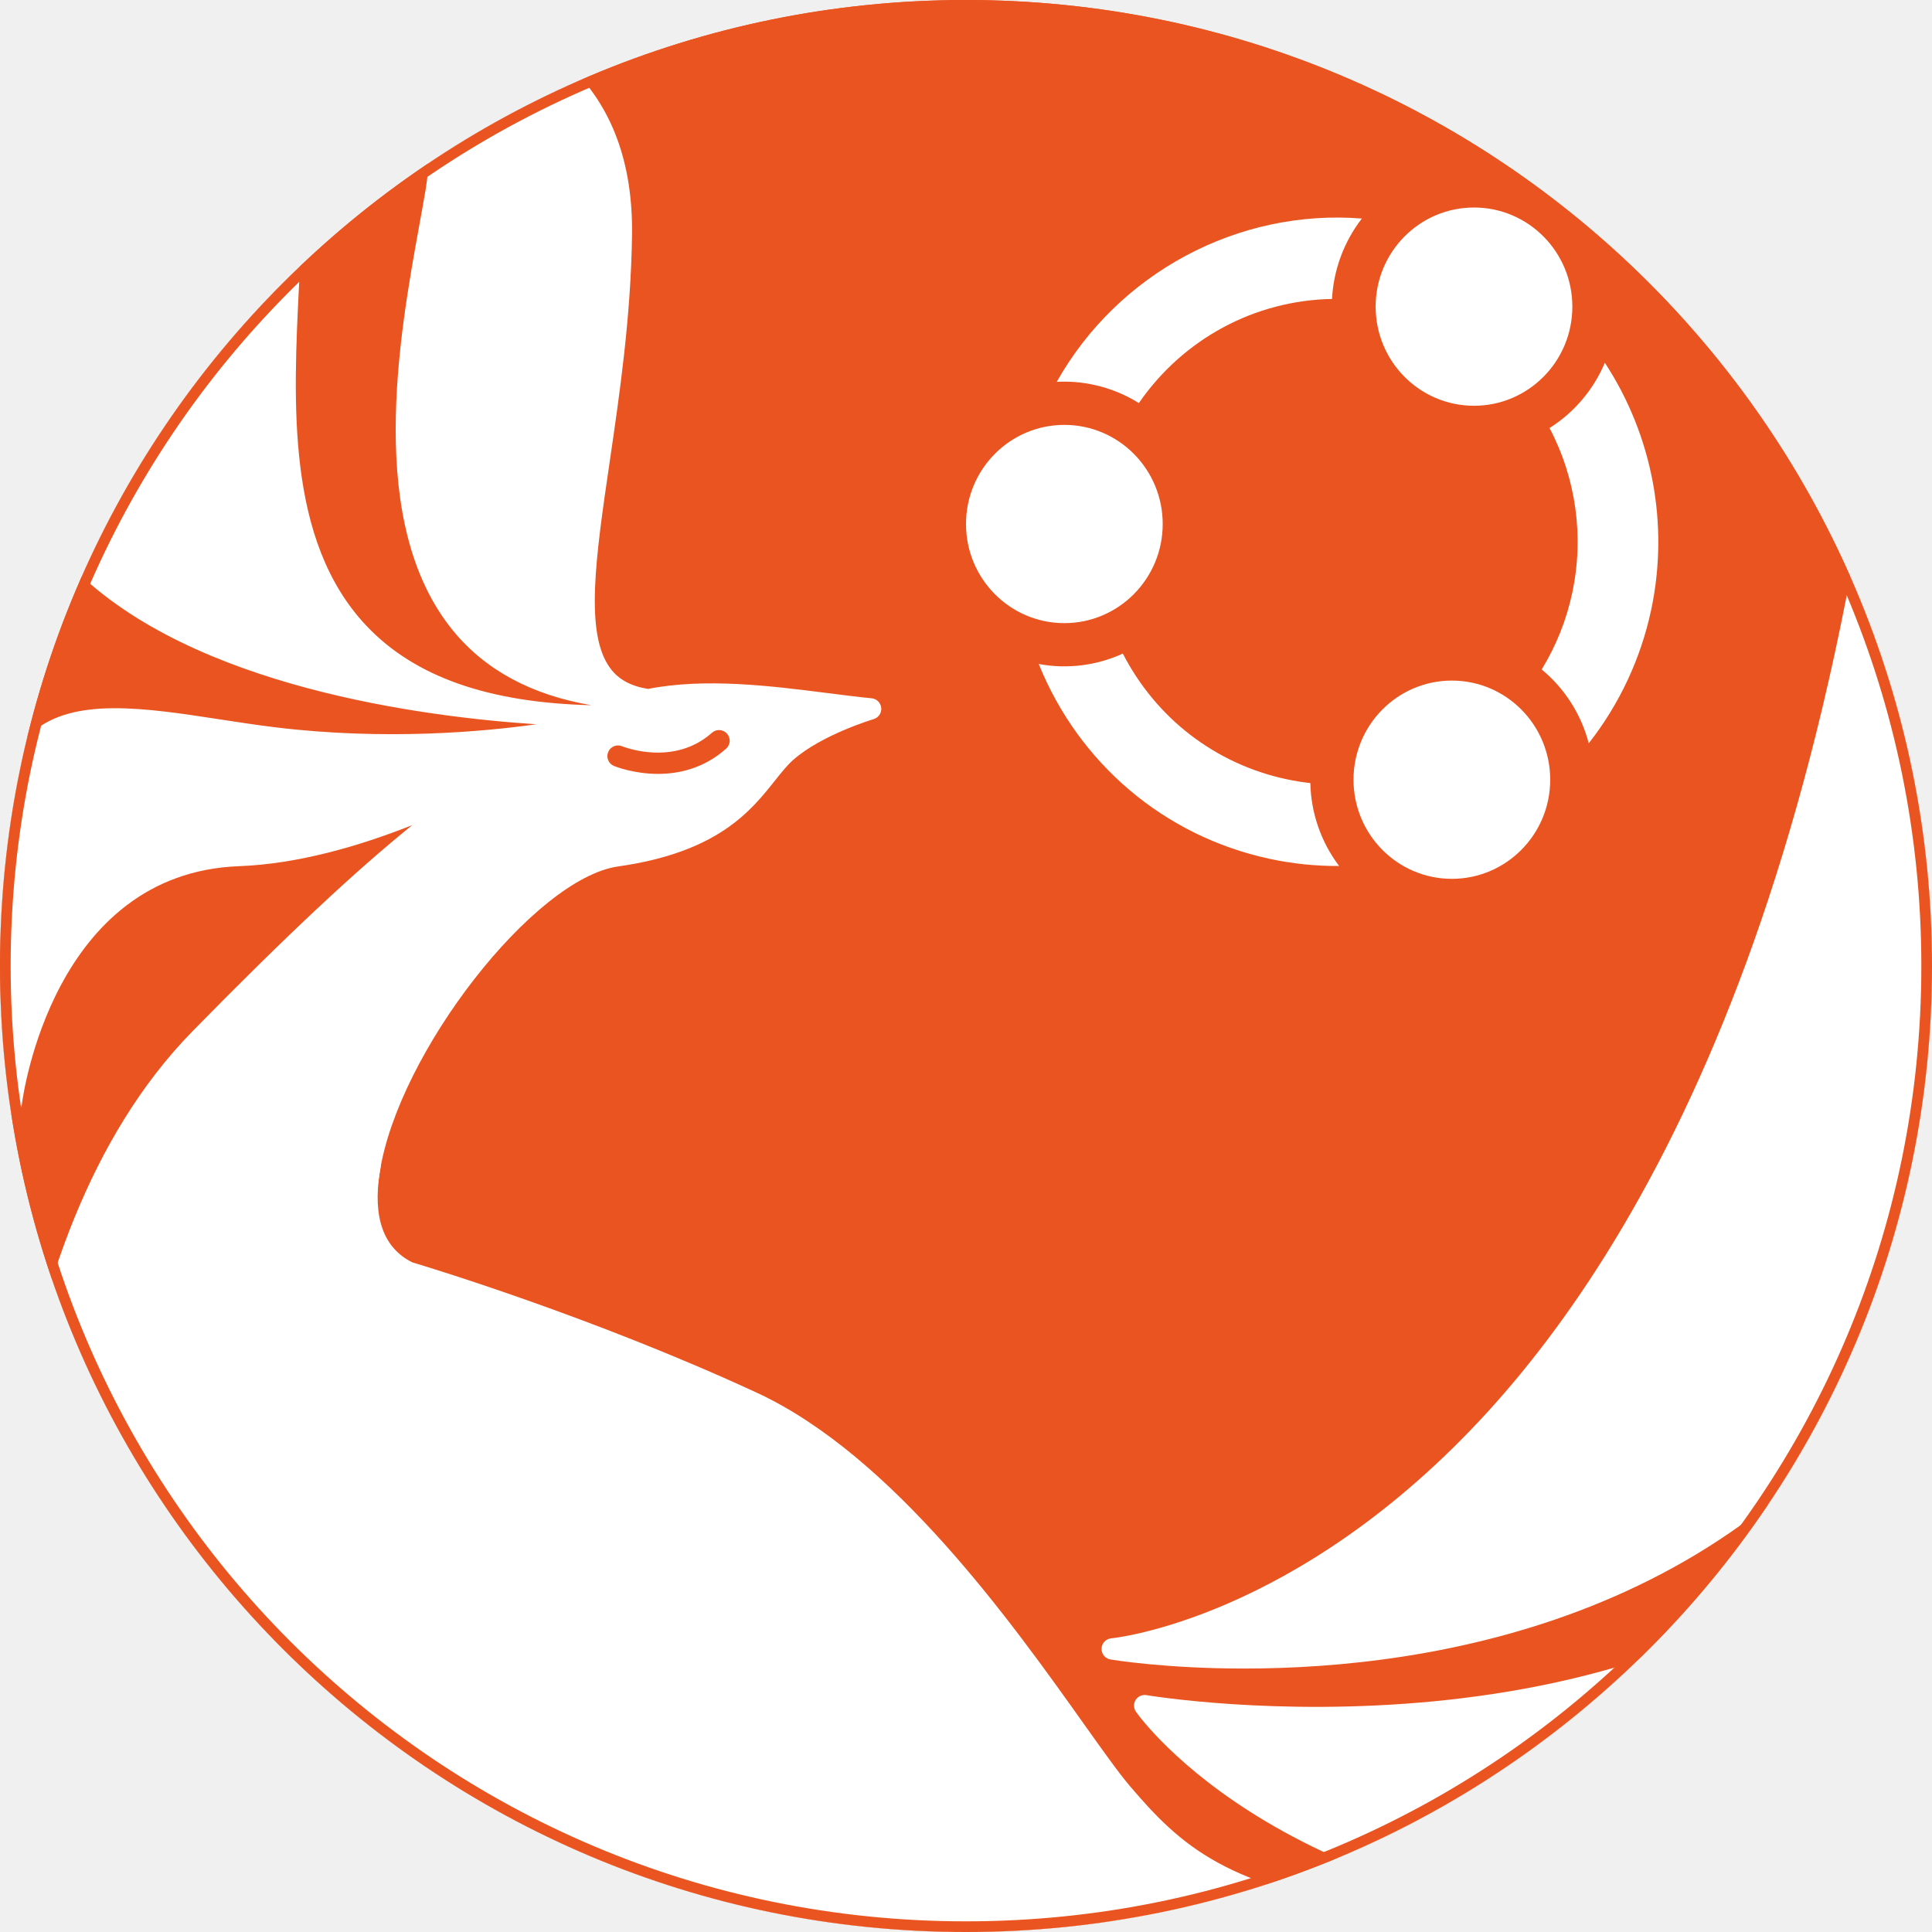
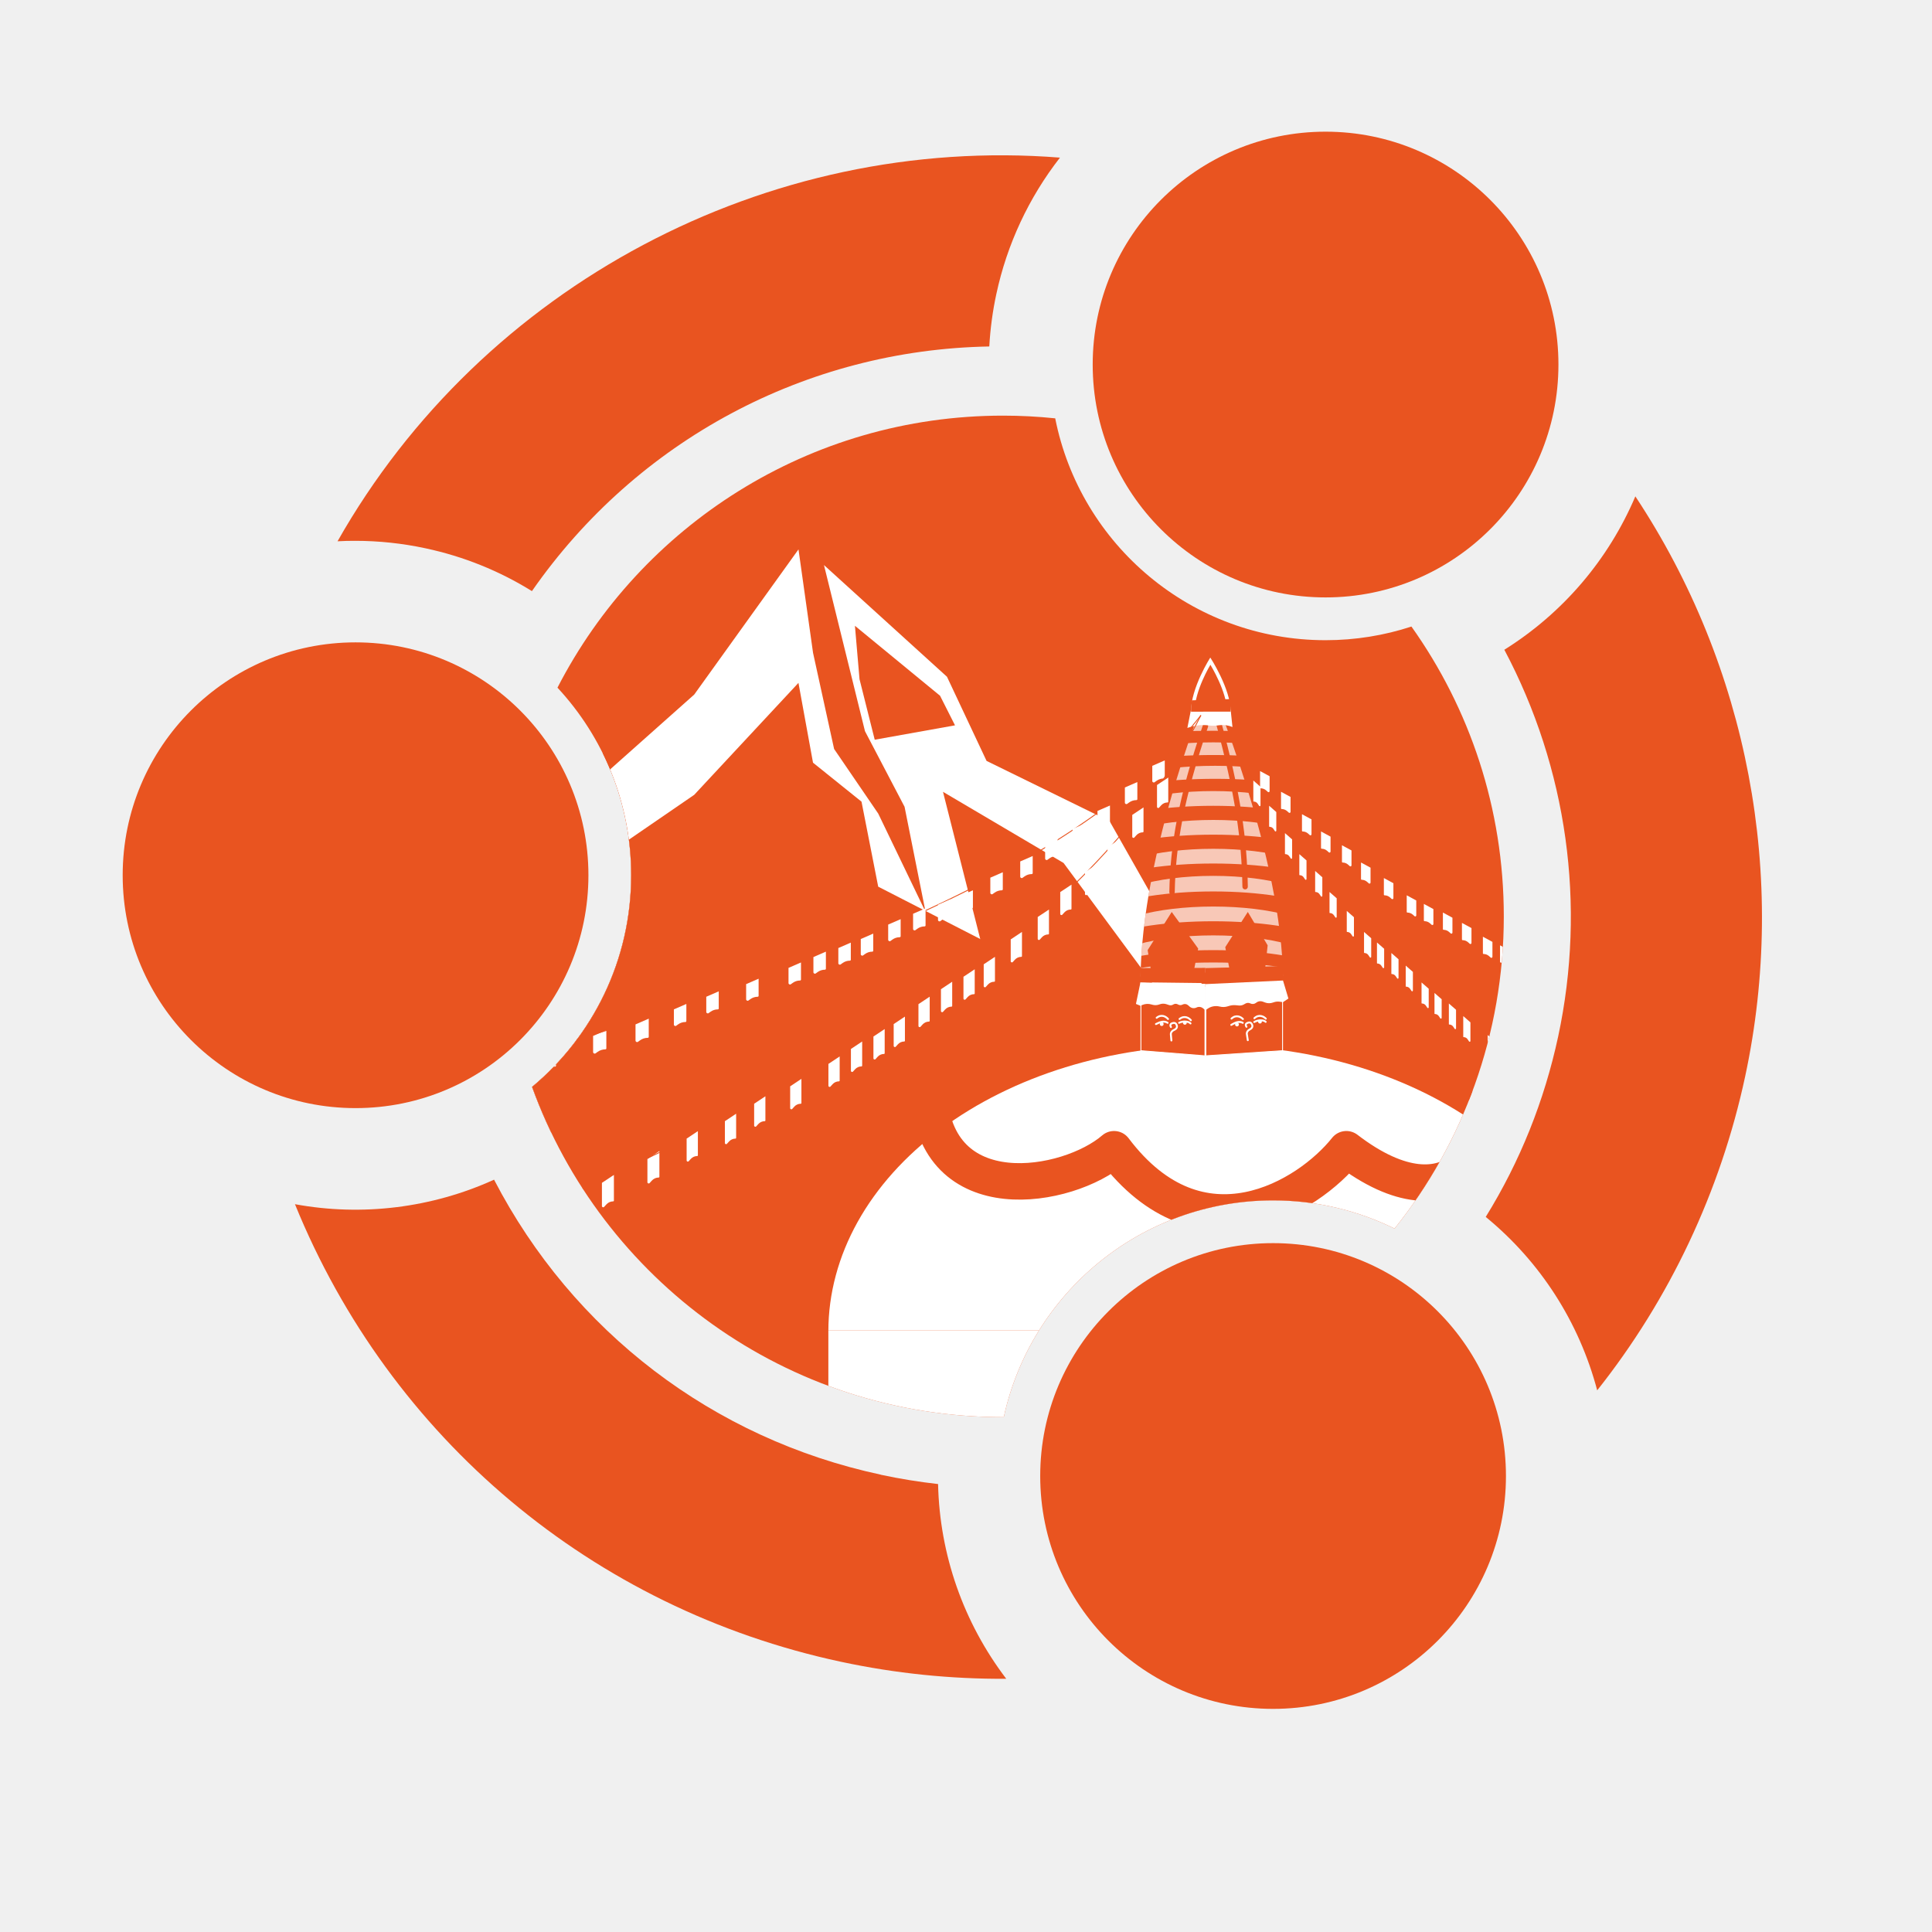
- <svg xmlns="http://www.w3.org/2000/svg" width="544" height="544" viewBox="0 0 544 544" fill="none">
-   <g clip-path="url(#clip0_1002_1113)">
-     <rect width="544" height="544" rx="272" fill="white" />
-     <g clip-path="url(#clip1_1002_1113)">
-       <rect width="544" height="544" fill="#E95420" />
-       <path d="M386.268 544.001C353.862 544.001 178.245 541.202 132.88 481.444C84.407 417.599 101.078 328.603 101.254 327.708C101.568 326.082 103.146 325.019 104.772 325.339C106.398 325.653 107.455 327.231 107.141 328.857C106.972 329.721 90.838 416.143 137.661 477.817C184.81 539.92 389.012 538.022 391.074 537.974C391.086 537.974 391.098 537.974 391.11 537.974C392.748 537.974 394.09 539.292 394.108 540.936C394.126 542.592 392.802 543.952 391.146 543.976C390.517 543.982 388.843 544.001 386.268 544.001Z" fill="white" />
-       <path d="M542.092 418.488C540.937 418.04 539.619 418.361 538.785 419.285C465.36 501.016 324.24 477.55 322.826 477.303C321.623 477.103 320.426 477.629 319.773 478.651C319.12 479.678 319.157 480.99 319.858 481.987C321.58 484.435 363.21 541.612 479.136 543.952C479.239 543.964 479.348 543.97 479.456 543.97H480.031C480.315 543.976 480.611 543.976 480.895 543.982C480.913 543.982 480.925 543.982 480.943 543.982C481.046 543.982 481.143 543.976 481.24 543.97H541.016C542.672 543.97 544.014 542.628 544.014 540.972V421.286C544.02 420.047 543.252 418.935 542.092 418.488Z" fill="white" />
-       <path d="M390.338 537.998C345.577 531.633 332.714 519.99 318.194 502.963C314.997 499.209 310.596 493.019 305.029 485.191C285.009 457.035 251.509 409.916 213.077 392.139C166.968 370.807 119.934 356.59 116.113 355.453C108.032 351.452 104.937 342.929 106.913 330.12C112.124 296.439 150.411 247.319 174.07 243.965C202.154 239.981 211.42 228.333 218.184 219.822C220.046 217.483 221.648 215.464 223.389 213.934C231.404 206.856 245.851 202.534 245.996 202.486C247.374 202.081 248.269 200.757 248.13 199.324C247.997 197.898 246.867 196.761 245.44 196.622C241.493 196.235 237.262 195.691 232.849 195.129C217.199 193.147 198.66 190.795 182.484 193.981C177.703 193.225 174.215 191.351 171.87 188.208C164.58 178.434 167.705 157.102 171.664 130.082C174.469 110.938 177.649 89.25 177.963 66.165C178.241 45.831 172.257 29.746 160.179 18.346C138.485 -2.128 105.178 -0 103.782 0.115C102.422 0.211 101.298 1.209 101.05 2.545C100.796 3.887 101.473 5.222 102.7 5.809C102.93 5.918 125.845 17.342 119.795 53.659C119.317 56.506 118.743 59.697 118.108 63.161C112.39 94.66 102.815 147.376 127.598 177.612C136.726 188.74 149.807 195.728 166.526 198.569C137.439 197.862 116.657 190.529 103.111 176.137C80.601 152.23 82.535 113.647 84.234 79.597C84.778 68.746 85.285 58.501 84.904 49.609C82.759 -0.671 26.984 -0.018 26.47 0.012C26.337 0.018 26.216 0.084 26.077 0.103H3.156C1.499 0.103 0.158 1.444 0.158 3.101V111.035C0.158 129.937 7.091 146.439 20.77 160.088C54.258 193.497 119.293 201.851 151.003 203.936C136.272 206.01 108.557 208.579 77.403 204.777C72.301 204.154 67.085 203.35 62.043 202.576C40.802 199.318 20.734 196.235 9.243 206.094C3.126 211.347 0.152 219.562 0.152 231.21C0.152 231.331 0.206 231.434 0.218 231.555C0.206 231.67 0.152 231.778 0.152 231.899V310.722C0.152 310.861 0.212 310.982 0.23 311.121C0.26 311.327 0.284 311.52 0.351 311.708C0.417 311.889 0.508 312.046 0.605 312.215C0.702 312.379 0.792 312.542 0.919 312.687C1.046 312.832 1.197 312.947 1.348 313.062C1.499 313.177 1.645 313.291 1.82 313.376C1.995 313.467 2.189 313.515 2.382 313.563C2.515 313.6 2.63 313.678 2.769 313.696C2.908 313.715 3.035 313.721 3.156 313.721C3.549 313.721 3.917 313.636 4.268 313.497C4.395 313.443 4.498 313.352 4.619 313.285C4.818 313.171 5.024 313.056 5.193 312.898C5.308 312.79 5.386 312.663 5.483 312.536C5.616 312.367 5.743 312.203 5.84 312.004C5.912 311.853 5.942 311.696 5.991 311.538C6.033 311.387 6.112 311.254 6.13 311.097C6.468 308.431 15.028 245.857 67.326 243.892C83.901 243.269 101.122 238.264 116.065 232.341C99.98 245.343 80.897 263.15 54.203 290.376C-4.533 350.297 -0.06 464.452 0.158 469.142V540.972C0.158 542.628 1.499 543.97 3.156 543.97H389.915C391.492 543.97 392.798 542.749 392.907 541.183C393.016 539.612 391.897 538.221 390.338 537.998ZM171.247 211.758C171.876 210.229 173.635 209.492 175.152 210.12C175.757 210.362 189.762 215.863 200.467 206.324C201.7 205.224 203.599 205.333 204.705 206.572C205.805 207.811 205.696 209.709 204.457 210.809C198.201 216.376 191.14 217.906 185.283 217.906C178.465 217.906 173.272 215.832 172.879 215.675C171.35 215.047 170.619 213.294 171.247 211.758Z" fill="white" />
-       <path d="M102.68 338.964C102.68 338.964 99.519 353.773 125.716 361.595C151.914 369.417 220.975 394.291 241.962 415.103C262.949 435.915 308.061 495.346 313.169 501.506C318.277 507.666 342.069 532.207 371.857 539.521L295.216 537.357C295.216 537.357 175.011 523.394 144.527 489.483C114.044 455.572 94.822 413.586 102.68 338.964Z" fill="white" />
-       <path d="M544.017 3.107C544.017 2.913 543.944 2.75 543.908 2.563C543.872 2.369 543.866 2.17 543.793 1.994C543.721 1.807 543.588 1.656 543.479 1.493C543.376 1.335 543.298 1.166 543.171 1.033C543.032 0.888 542.856 0.797 542.693 0.683C542.542 0.574 542.403 0.447 542.234 0.374C542.046 0.29 541.841 0.272 541.635 0.229C541.466 0.193 541.309 0.114 541.127 0.108C541.091 0.108 541.055 0.108 541.013 0.108C540.608 0.108 540.221 0.193 539.864 0.338C539.725 0.393 539.622 0.501 539.501 0.574C539.302 0.695 539.09 0.797 538.921 0.961C538.8 1.082 538.728 1.233 538.631 1.372C538.504 1.541 538.365 1.698 538.28 1.892C538.208 2.055 538.202 2.236 538.159 2.411C538.111 2.605 538.033 2.78 538.027 2.986C529.328 230.648 468.464 343.176 418.934 397.488C365.48 456.098 313.429 461.26 312.909 461.308C311.41 461.435 310.237 462.656 310.171 464.167C310.104 465.672 311.156 466.99 312.643 467.25C313.121 467.335 327.924 469.819 350.308 469.819C402.057 469.819 494.305 456.539 543.636 369.658C543.92 369.156 543.993 368.612 543.974 368.074C543.968 367.984 544.017 367.905 544.017 367.808V3.107Z" fill="white" />
-       <path d="M299.693 175.458C314.986 175.458 327.387 162.962 327.387 147.546C327.387 132.131 314.986 119.634 299.693 119.634C284.397 119.634 272 132.131 272 147.546C272 162.962 284.397 175.458 299.693 175.458ZM415.037 114.254C430.333 114.254 442.731 101.757 442.731 86.342C442.731 70.927 430.333 58.43 415.037 58.43C399.745 58.43 387.344 70.927 387.344 86.342C387.344 101.757 399.745 114.254 415.037 114.254ZM362.154 219.396C342.202 215.088 325.533 202.25 316.16 184.035C308.756 187.424 300.487 188.447 292.48 186.964C303.819 215.035 327.868 235.422 357.395 241.803C363.872 243.203 370.472 243.883 377.062 243.84C371.975 237.105 369.139 228.939 368.957 220.501C366.675 220.247 364.408 219.875 362.164 219.386L362.154 219.396ZM408.805 247.458C424.101 247.458 436.499 234.961 436.499 219.546C436.499 204.13 424.101 191.633 408.805 191.633C393.513 191.633 381.112 204.13 381.112 219.546C381.112 234.961 393.513 247.458 408.805 247.458ZM447.344 209.294C455.957 198.349 462.023 185.415 464.938 171.671C467.451 159.793 467.592 147.536 465.351 135.605C463.11 123.673 458.532 112.302 451.881 102.145C448.695 109.722 443.26 116.138 436.31 120.526C443.795 134.753 446.06 151.152 442.711 166.875C441.094 174.523 438.181 181.837 434.098 188.502C440.592 193.871 445.23 201.15 447.354 209.304L447.344 209.294ZM297.561 107.515C301.072 107.326 304.593 107.611 308.028 108.364C312.542 109.339 316.784 111.06 320.671 113.501C333.141 95.426 353.259 84.581 375.059 84.176C375.494 75.951 378.425 68.054 383.463 61.537C348.629 58.758 314.784 76.876 297.548 107.525L297.561 107.515Z" fill="white" />
+ <svg xmlns="http://www.w3.org/2000/svg" id="Layer_1" data-name="Layer 1" viewBox="0 0 900 900">
+   <defs>
+     <style>
+       .cls-1, .cls-2 {
+         fill: #e95420;
+       }
+ 
+       .cls-3, .cls-4 {
+         fill: #fff;
+       }
+ 
+       .cls-5 {
+         mask: url(#mask);
+       }
+ 
+       .cls-4 {
+         fill-rule: evenodd;
+       }
+ 
+       .cls-6, .cls-7, .cls-8, .cls-9, .cls-10 {
+         fill: none;
+       }
+ 
+       .cls-7 {
+         stroke-width: .42px;
+       }
+ 
+       .cls-7, .cls-8, .cls-9 {
+         stroke: #e95420;
+       }
+ 
+       .cls-11 {
+         fill: #ccac5b;
+       }
+ 
+       .cls-12 {
+         clip-path: url(#clippath-1);
+       }
+ 
+       .cls-2 {
+         stroke-width: .41px;
+       }
+ 
+       .cls-2, .cls-10 {
+         stroke: #fff;
+       }
+ 
+       .cls-8 {
+         stroke-linejoin: round;
+         stroke-width: 16.99px;
+       }
+ 
+       .cls-9 {
+         stroke-width: 2.52px;
+       }
+ 
+       .cls-9, .cls-10 {
+         stroke-linecap: round;
+       }
+ 
+       .cls-10 {
+         stroke-width: .89px;
+       }
+ 
+       .cls-13 {
+         clip-path: url(#clippath);
+       }
+     </style>
+     <clipPath id="clippath">
+       <path class="cls-6" d="M467.6,660.16c12.56-57.73,63.95-100.97,125.45-100.97,20.32,0,39.52,4.73,56.6,13.13,31.84-39.88,50.88-90.42,50.88-145.42,0-50.32-15.93-96.92-43.03-135.03-12.59,4.12-26.03,6.36-40,6.36-62.34,0-114.29-44.43-125.94-103.35-7.99-.83-16.09-1.26-24.3-1.26-90.44,0-168.86,51.47-207.57,126.72,21.3,22.92,34.33,53.63,34.33,87.38,0,39.62-17.95,75.05-46.16,98.6,32.49,89.73,118.45,153.85,219.39,153.85.11,0,.23,0,.34,0Z" />
+     </clipPath>
+     <clipPath id="clippath-1">
+       <rect class="cls-6" x="385.88" y="487.01" width="358.01" height="132.78" />
+     </clipPath>
+     <mask id="mask" x="513.62" y="318.93" width="104" height="139.16" maskUnits="userSpaceOnUse">
+       <g id="mask0_3_1910" data-name="mask0 3 1910">
+         <path class="cls-11" d="M563.62,318.93s34.05,79.84,34.05,138.25l-66.39.42c0-61.77,32.34-138.67,32.34-138.67Z" />
+       </g>
+     </mask>
+   </defs>
+   <path class="cls-1" d="M467.6,660.16c12.56-57.73,63.95-100.97,125.45-100.97,20.32,0,39.52,4.73,56.6,13.13,31.84-39.88,50.88-90.42,50.88-145.42,0-50.32-15.93-96.92-43.03-135.03-12.59,4.12-26.03,6.36-40,6.36-62.34,0-114.29-44.43-125.94-103.35-7.99-.83-16.09-1.26-24.3-1.26-90.44,0-168.86,51.47-207.57,126.72,21.3,22.92,34.33,53.63,34.33,87.38,0,39.62-17.95,75.05-46.16,98.6,32.49,89.73,118.45,153.85,219.39,153.85.11,0,.23,0,.34,0Z" />
+   <g>
+     <rect class="cls-6" x="50.75" y="50.75" width="798.49" height="798.49" />
+     <circle class="cls-1" cx="165.63" cy="407.72" r="108.48" />
+     <circle class="cls-1" cx="617.5" cy="169.82" r="108.48" />
+     <path class="cls-1" d="M410.33,686.96c-78.13-16.73-143.48-66.68-180.18-137.42-28.94,13.16-61.44,17.19-92.75,11.42,44.42,109.11,138.67,188.36,254.29,213.15,25.37,5.44,51.27,8.1,77.06,7.93-19.93-26.2-31.01-57.79-31.76-90.71-8.93-1-17.85-2.45-26.61-4.32l-.04-.04Z" />
+     <circle class="cls-1" cx="593.05" cy="687.58" r="108.48" />
+     <path class="cls-1" d="M744,647.72c33.75-42.51,57.5-92.79,68.96-146.26,19.97-93.16,1.33-190.94-51.15-270.23-12.5,29.44-33.71,54.35-61.03,71.45,29.27,55.18,38.2,118.86,25.08,180.14-6.44,29.98-17.77,58.25-33.75,84.07,25.53,20.92,43.55,49.11,51.94,80.83h-.04Z" />
+     <path class="cls-1" d="M157.24,252.15c2.74-.17,5.52-.21,8.26-.21,10.96,0,21.92,1.16,32.76,3.49,17.69,3.78,34.33,10.5,49.53,19.93,48.87-70.25,127.66-112.43,213.06-113.96.46-8.18,1.54-16.4,3.28-24.41,4.98-23.25,15.15-44.96,29.64-63.56-136.42-10.79-269.03,59.62-336.54,178.73Z" />
+   </g>
+   <g class="cls-13">
+     <g>
+       <g>
+         <path class="cls-1" d="M377.54,234.36l-62.92,89.2-59.58,48.29-21.66,40.91-30.57,43.18-24.05,3.98-33.26,67.38h492.34l-115.51-148.29-49.83-30.11-23.78-44.77-71.2-69.77Z" />
+         <path class="cls-3" d="M441.15,315.27l-57.31-52.04,19.1,77.38,18.44,35.22,14.6,73.09,26.94,70.08h131.31l-77.34-136.47-57.31-28.07-18.44-39.2Z" />
+         <path class="cls-3" d="M371.95,255.95l-48.56,67.61-56.06,49.88-57.01,86.47-25.65,8.41-31.53,56.02,100.46,2.95h226.91l-71.39-148.28-20.56-30.11-9.81-44.77-6.78-48.18Z" />
+         <path class="cls-1" d="M371.95,318.11l-48.56,52.15-56.06,38.48-57.01,66.7-25.65,6.49-32.31,47.49,101.23-2,384.02,2.86-228.51-117.24-7.77-39.59-22.6-18.17-6.78-37.16Z" />
+         <path class="cls-1" d="M437.94,324.13l-39.68-32.61,2.14,24.89,7.08,28.18,37.4-6.7-6.95-13.75Z" />
+         <path class="cls-1" d="M559.84,489.18l-64.39-87.18-56.17-33.14,35.28,139.45,97.25-5.35-11.97-13.78Z" />
+       </g>
+       <path class="cls-3" d="M296.04,477.21l6.17-2.68v8.47c0,.26-.21.46-.46.46-1.3,0-2.57.41-3.63,1.18l-.92.67c-.48.35-1.15,0-1.15-.59v-7.51Z" />
+       <path class="cls-3" d="M231.85,497.77l6.17-2.68v8.47c0,.26-.21.46-.46.46-1.3,0-2.57.41-3.63,1.18l-.92.67c-.48.35-1.16,0-1.16-.59v-7.51Z" />
+       <path class="cls-3" d="M252.84,490.62l6.17-2.68v8.47c0,.26-.21.46-.46.46-1.3,0-2.57.41-3.63,1.18l-.92.67c-.48.35-1.16,0-1.16-.59v-7.51Z" />
+       <path class="cls-3" d="M276.29,482.58l6.17-2.68v8.47c0,.26-.21.46-.46.46-1.3,0-2.57.41-3.63,1.18l-.92.67c-.48.35-1.16,0-1.16-.59v-7.51Z" />
+       <path class="cls-3" d="M219.09,578.15l5.57-3.7v12.01c0,.18-.14.32-.32.32-1.21,0-2.37.51-3.19,1.42l-1.05,1.16c-.36.4-1.02.14-1.02-.39v-10.81Z" />
+       <path class="cls-3" d="M239.16,570.75l5.57-3.7v12.01c0,.18-.14.32-.32.32-1.21,0-2.37.51-3.19,1.42l-1.05,1.16c-.36.4-1.02.14-1.02-.39v-10.81Z" />
+       <path class="cls-3" d="M261.46,560.88l5.57-3.7v12.01c0,.18-.14.32-.32.32-1.21,0-2.37.51-3.19,1.42l-1.05,1.16c-.36.4-1.02.14-1.02-.39v-10.81Z" />
+       <path class="cls-3" d="M280.41,551.01l5.57-3.7v12.01c0,.18-.14.32-.32.32-1.21,0-2.37.51-3.19,1.42l-1.05,1.16c-.36.4-1.02.14-1.02-.39v-10.81Z" />
+       <path class="cls-3" d="M301.6,539.91l5.57-3.7v12.01c0,.18-.14.32-.32.32-1.21,0-2.37.51-3.19,1.42l-1.05,1.16c-.36.4-1.02.14-1.02-.39v-10.81Z" />
+       <g>
+         <g class="cls-12">
+           <path class="cls-3" d="M743.9,620.22c0-35.33-18.86-69.21-52.43-94.19-33.57-24.98-79.1-39.01-126.58-39.01s-93.01,14.03-126.58,39.01c-33.57,24.98-52.43,58.86-52.43,94.19h358.01Z" />
+         </g>
+         <path class="cls-2" d="M531.48,489.45v-31.63l29.84,2.09v31.93l-29.84-2.39Z" />
+         <path class="cls-3" d="M531.27,457.6l30.26.72v12.3l-1.1-.91c-.87-.72-2.07-.86-3.08-.36-1.03.51-2.27.35-3.14-.41l-.76-.67c-.7-.62-1.71-.74-2.55-.32l-.09.05c-.65.33-1.43.3-2.05-.08-.67-.41-1.52-.41-2.19,0l-.09.06c-.58.35-1.28.43-1.92.21l-1.13-.38c-1.06-.36-2.22-.34-3.27.06l-.1.04c-1.06.4-2.23.44-3.32.11l-.35-.1c-1.41-.43-2.92-.34-4.27.24l-.85.37-2.1-.86,2.1-10.08Z" />
+         <path class="cls-2" d="M597.46,489.44v-31.63l-35.73,2.09v31.93l35.73-2.39Z" />
+         <path class="cls-1" d="M563.62,318.93s34.05,79.84,34.05,138.25l-66.39.42c0-61.77,32.34-138.67,32.34-138.67Z" />
+         <path class="cls-4" d="M573.29,331.46c0-10.62-9.48-25.14-9.48-25.14,0,0-9.01,13.98-9.01,25.21h1.68c0-9.74,7.37-21.85,7.37-21.85,0,0,7.76,12.58,7.76,21.78h1.68Z" />
+         <g class="cls-5">
+           <g>
+             <path class="cls-4" d="M616.78,458.09c-11.1-3.05-30.06-5.06-51.58-5.06s-40.48,2.01-51.58,5.06c2.32-5.46,24.53-9.73,51.58-9.73s49.26,4.28,51.58,9.73Z" />
+             <path class="cls-4" d="M616.78,450.03c-11.1-4.48-30.06-7.43-51.58-7.43s-40.48,2.95-51.58,7.43c2.32-8.01,24.53-14.29,51.58-14.29s49.26,6.28,51.58,14.29Z" />
+             <path class="cls-4" d="M616.78,436.59c-11.1-4.48-30.06-7.43-51.58-7.43s-40.48,2.95-51.58,7.43c2.32-8.01,24.53-14.29,51.58-14.29s49.26,6.28,51.58,14.29Z" />
+             <path class="cls-4" d="M616.78,423.14c-11.1-4.74-30.06-7.87-51.58-7.87s-40.48,3.12-51.58,7.87c2.32-8.48,24.53-15.13,51.58-15.13s49.26,6.65,51.58,15.13Z" />
+             <path class="cls-4" d="M616.78,409.69c-11.1-4.48-30.06-7.43-51.58-7.43s-40.48,2.95-51.58,7.43c2.32-8.01,24.53-14.29,51.58-14.29s49.26,6.28,51.58,14.29Z" />
+             <path class="cls-4" d="M616.78,396.25c-11.1-4.48-30.06-7.43-51.58-7.43s-40.48,2.95-51.58,7.43c2.32-8.01,24.53-14.29,51.58-14.29s49.26,6.28,51.58,14.29Z" />
+             <path class="cls-4" d="M616.78,382.8c-11.1-4.48-30.06-7.43-51.58-7.43s-40.48,2.95-51.58,7.43c2.32-8.01,24.53-14.29,51.58-14.29s49.26,6.28,51.58,14.29Z" />
+             <path class="cls-4" d="M617.62,369.35c-11.1-3.95-30.06-6.55-51.58-6.55s-40.48,2.6-51.58,6.55c2.32-7.07,24.53-12.61,51.58-12.61s49.26,5.54,51.58,12.61Z" />
+             <path class="cls-4" d="M616.78,358.08c-11.1-3.84-30.06-6.37-51.58-6.37s-40.48,2.53-51.58,6.37c2.32-6.87,24.53-12.26,51.58-12.26s49.26,5.39,51.58,12.26Z" />
+             <path class="cls-4" d="M616.78,345.47c-11.1-3.05-30.06-5.06-51.58-5.06s-40.48,2.01-51.58,5.06c2.32-5.46,24.53-9.73,51.58-9.73s49.26,4.28,51.58,9.73Z" />
+           </g>
+         </g>
+         <path class="cls-1" d="M581.28,413.04c.01.7-.54,1.27-1.24,1.28-.7.01-1.27-.54-1.28-1.24l2.52-.04ZM568.63,335.4c9.34,34.15,12.31,55.65,12.65,77.63l-2.52.04c-.34-21.72-3.26-43.01-12.56-77l2.43-.67Z" />
+         <path class="cls-1" d="M534.63,442.6l1.68,10.3,19.61.5,2.24-11.53-12.33-17.04-11.21,17.78Z" />
+         <path class="cls-9" d="M561.53,338.26c-11.5,34.07-15.13,55.47-15.55,77.32" />
+         <path class="cls-1" d="M570.77,441.21l2.1,10.93h16.39l1.26-11.77-9.24-15.55-10.5,16.39Z" />
+         <path class="cls-3" d="M573.29,330.7l.84,7.98c-1.93-.83-4.04-1.12-6.12-.85l-.89.12c-1.21.16-2.43.17-3.63.03l-.66-.08c-2.8-.32-5.63-.06-8.33.77l-1.38.42,1.68-8.4c3.51-.28,18.49,0,18.49,0Z" />
+         <path class="cls-1" d="M555.23,326.24l18.07-.59v5.86l-18.49.02c0-2.88.42-5.29.42-5.29Z" />
+         <path class="cls-7" d="M173.48,512.22c226.34-62.61,336.03-114.3,385.94-179.01" />
+         <path class="cls-3" d="M367.33,450.87l5.8-2.52v7.97c0,.24-.2.44-.44.44-1.23,0-2.42.39-3.41,1.11l-.87.63c-.45.33-1.09,0-1.09-.55v-7.06Z" />
+         <path class="cls-3" d="M413.76,430.7l5.8-2.52v7.97c0,.24-.2.44-.44.44-1.23,0-2.42.39-3.41,1.11l-.87.63c-.45.33-1.09,0-1.09-.55v-7.06Z" />
+         <path class="cls-3" d="M461.34,408.85l5.8-2.52v7.97c0,.24-.2.44-.44.44-1.23,0-2.42.39-3.41,1.11l-.87.63c-.45.33-1.09,0-1.09-.55v-7.06Z" />
+         <path class="cls-3" d="M511.26,377.76l5.8-2.52v7.97c0,.24-.2.44-.44.44-1.23,0-2.42.39-3.41,1.11l-.87.63c-.45.33-1.09,0-1.09-.55v-7.06Z" />
+         <path class="cls-3" d="M378.93,445.83l5.8-2.52v7.97c0,.24-.2.44-.44.44-1.23,0-2.42.39-3.41,1.11l-.87.63c-.45.33-1.09,0-1.09-.55v-7.06Z" />
+         <path class="cls-3" d="M425.36,425.66l5.8-2.52v7.97c0,.24-.2.44-.44.44-1.23,0-2.42.39-3.41,1.11l-.87.63c-.45.33-1.09,0-1.09-.55v-7.06Z" />
+         <path class="cls-3" d="M313.93,470.2l5.8-2.52v7.97c0,.24-.2.44-.44.44-1.23,0-2.42.39-3.41,1.11l-.87.63c-.45.33-1.09,0-1.09-.55v-7.06Z" />
+         <path class="cls-3" d="M475.27,401.29l5.8-2.52v7.97c0,.24-.2.44-.44.44-1.23,0-2.42.39-3.41,1.11l-.87.63c-.45.33-1.09,0-1.09-.55v-7.06Z" />
+         <path class="cls-3" d="M524.02,366.83l5.8-2.52v7.97c0,.24-.2.44-.44.44-1.23,0-2.42.39-3.41,1.11l-.87.63c-.45.33-1.09,0-1.09-.55v-7.06Z" />
+         <path class="cls-3" d="M390.54,441.63l5.8-2.52v7.97c0,.24-.2.44-.44.44-1.23,0-2.42.39-3.41,1.11l-.87.63c-.45.33-1.09,0-1.09-.55v-7.06Z" />
+         <path class="cls-3" d="M436.97,421.46l5.8-2.52v7.97c0,.24-.2.44-.44.44-1.23,0-2.42.39-3.41,1.11l-.87.63c-.45.33-1.09,0-1.09-.55v-7.06Z" />
+         <path class="cls-3" d="M329.02,464.32l5.8-2.52v7.97c0,.24-.2.44-.44.44-1.23,0-2.42.39-3.41,1.11l-.87.63c-.45.33-1.09,0-1.09-.55v-7.06Z" />
+         <path class="cls-3" d="M486.88,392.88l5.8-2.52v7.97c0,.24-.2.44-.44.44-1.23,0-2.42.39-3.41,1.11l-.87.63c-.45.33-1.09,0-1.09-.55v-7.06Z" />
+         <path class="cls-3" d="M400.99,437.43l5.8-2.52v7.97c0,.24-.2.44-.44.44-1.23,0-2.42.39-3.41,1.11l-.87.63c-.45.33-1.09,0-1.09-.55v-7.06Z" />
+         <path class="cls-3" d="M447.42,417.26l5.8-2.52v7.97c0,.24-.2.44-.44.44-1.23,0-2.42.39-3.41,1.11l-.87.63c-.45.33-1.09,0-1.09-.55v-7.06Z" />
+         <path class="cls-3" d="M347.59,458.44l5.8-2.52v7.97c0,.24-.2.44-.44.44-1.23,0-2.42.39-3.41,1.11l-.87.63c-.45.33-1.09,0-1.09-.55v-7.06Z" />
+         <path class="cls-3" d="M499.65,386.16l5.8-2.52v7.97c0,.24-.2.44-.44.44-1.23,0-2.42.39-3.41,1.11l-.87.63c-.45.33-1.09,0-1.09-.55v-7.06Z" />
+         <path class="cls-3" d="M536.79,356.75l5.8-2.52v7.97c0,.24-.2.44-.44.44-1.23,0-2.42.39-3.41,1.11l-.87.63c-.45.33-1.09,0-1.09-.55v-7.06Z" />
+         <path class="cls-7" d="M210.82,580.29c204.45-86.42,303.53-157.75,348.61-247.07" />
+         <path class="cls-3" d="M385.91,495.61l5.24-3.48v11.3c0,.17-.14.3-.3.3-1.14,0-2.23.48-3,1.33l-.98,1.09c-.34.37-.96.13-.96-.37v-10.17Z" />
+         <path class="cls-3" d="M427.85,467.77l5.24-3.48v11.3c0,.17-.14.3-.3.3-1.14,0-2.23.48-3,1.33l-.98,1.09c-.34.37-.96.13-.96-.37v-10.17Z" />
+         <path class="cls-3" d="M319.86,530.41l5.24-3.48v11.3c0,.17-.14.3-.3.3-1.14,0-2.23.48-3,1.33l-.98,1.09c-.34.37-.96.13-.96-.37v-10.17Z" />
+         <path class="cls-3" d="M470.83,437.61l5.24-3.48v11.3c0,.17-.14.3-.3.3-1.14,0-2.23.48-3,1.33l-.98,1.09c-.34.37-.96.13-.96-.37v-10.17Z" />
+         <path class="cls-3" d="M515.92,394.69l5.24-3.48v11.3c0,.17-.14.3-.3.3-1.14,0-2.23.48-3,1.33l-.98,1.09c-.34.37-.96.13-.96-.37v-10.17Z" />
+         <path class="cls-3" d="M396.39,488.65l5.24-3.48v11.3c0,.17-.14.3-.3.3-1.14,0-2.23.48-3,1.33l-.98,1.09c-.34.37-.96.13-.96-.37v-10.17Z" />
+         <path class="cls-3" d="M438.33,460.81l5.24-3.48v11.3c0,.17-.14.3-.3.3-1.14,0-2.23.48-3,1.33l-.98,1.09c-.34.37-.96.13-.96-.37v-10.17Z" />
+         <path class="cls-3" d="M337.68,522.29l5.24-3.48v11.3c0,.17-.14.3-.3.3-1.14,0-2.23.48-3,1.33l-.98,1.09c-.34.37-.96.13-.96-.37v-10.17Z" />
+         <path class="cls-3" d="M483.41,427.17l5.24-3.48v11.3c0,.17-.14.3-.3.3-1.14,0-2.23.48-3,1.33l-.98,1.09c-.34.37-.96.13-.96-.37v-10.17Z" />
+         <path class="cls-3" d="M527.45,379.61l5.24-3.48v11.3c0,.17-.14.3-.3.3-1.14,0-2.23.48-3,1.33l-.98,1.09c-.34.37-.96.13-.96-.37v-10.17Z" />
+         <path class="cls-3" d="M406.88,482.85l5.24-3.48v11.3c0,.17-.14.3-.3.3-1.14,0-2.23.48-3,1.33l-.98,1.09c-.34.37-.96.13-.96-.37v-10.17Z" />
+         <path class="cls-3" d="M448.82,455.01l5.24-3.48v11.3c0,.17-.14.3-.3.3-1.14,0-2.23.48-3,1.33l-.98,1.09c-.34.37-.96.13-.96-.37v-10.17Z" />
+         <path class="cls-3" d="M351.31,514.17l5.24-3.48v11.3c0,.17-.14.3-.3.3-1.14,0-2.23.48-3,1.33l-.98,1.09c-.34.37-.96.13-.96-.37v-10.17Z" />
+         <path class="cls-3" d="M493.9,415.57l5.24-3.48v11.3c0,.17-.14.3-.3.3-1.14,0-2.23.48-3,1.33l-.98,1.09c-.34.37-.96.13-.96-.37v-10.17Z" />
+         <path class="cls-3" d="M416.31,477.05l5.24-3.48v11.3c0,.17-.14.3-.3.3-1.14,0-2.23.48-3,1.33l-.98,1.09c-.34.37-.96.13-.96-.37v-10.17Z" />
+         <path class="cls-3" d="M458.25,449.21l5.24-3.48v11.3c0,.17-.14.3-.3.3-1.14,0-2.23.48-3,1.33l-.98,1.09c-.34.37-.96.13-.96-.37v-10.17Z" />
+         <path class="cls-3" d="M368.09,506.05l5.24-3.48v11.3c0,.17-.14.3-.3.3-1.14,0-2.23.48-3,1.33l-.98,1.09c-.34.37-.96.13-.96-.37v-10.17Z" />
+         <path class="cls-3" d="M505.43,406.29l5.24-3.48v11.3c0,.17-.14.3-.3.3-1.14,0-2.23.48-3,1.33l-.98,1.09c-.34.37-.96.13-.96-.37v-10.17Z" />
+         <path class="cls-3" d="M538.98,365.69l5.24-3.48v11.3c0,.17-.14.3-.3.3-1.14,0-2.23.48-3,1.33l-.98,1.09c-.34.37-.96.13-.96-.37v-10.17Z" />
+         <path class="cls-7" d="M869.12,510.3c-173-59.88-256.83-109.31-294.98-171.2" />
+         <path class="cls-3" d="M720.96,451.63l-4.44-2.41v7.75c0,.16.13.29.29.29.96,0,1.88.36,2.59,1l.75.68c.31.28.81.06.81-.36v-6.94Z" />
+         <path class="cls-3" d="M685.47,432.33l-4.44-2.41v7.75c0,.16.13.29.29.29.96,0,1.88.36,2.59,1l.75.68c.31.28.81.06.81-.36v-6.94Z" />
+         <path class="cls-3" d="M649.1,411.44l-4.44-2.41v7.75c0,.16.13.29.29.29.96,0,1.88.36,2.59,1l.75.68c.31.28.81.06.81-.36v-6.94Z" />
+         <path class="cls-3" d="M610.95,381.7l-4.44-2.41v7.75c0,.16.13.29.29.29.96,0,1.88.36,2.59,1l.75.68c.31.28.81.06.81-.36v-6.94Z" />
+         <path class="cls-3" d="M712.09,446.8l-4.44-2.41v7.75c0,.16.13.29.29.29.96,0,1.88.36,2.59,1l.75.68c.31.28.81.06.81-.36v-6.94Z" />
+         <path class="cls-3" d="M676.6,427.51l-4.44-2.41v7.75c0,.16.13.29.29.29.96,0,1.88.36,2.59,1l.75.68c.31.28.81.06.81-.36v-6.94Z" />
+         <path class="cls-3" d="M638.45,404.2l-4.44-2.41v7.75c0,.16.13.29.29.29.96,0,1.88.36,2.59,1l.75.68c.31.28.81.06.81-.36v-6.94Z" />
+         <path class="cls-3" d="M601.19,371.25l-4.44-2.41v7.75c0,.16.13.29.29.29.96,0,1.88.36,2.59,1l.75.68c.31.28.81.06.81-.36v-6.94Z" />
+         <path class="cls-3" d="M703.22,442.78l-4.44-2.41v7.75c0,.16.13.29.29.29.96,0,1.88.36,2.59,1l.75.68c.31.28.81.06.81-.36v-6.94Z" />
+         <path class="cls-3" d="M667.73,423.49l-4.44-2.41v7.75c0,.16.13.29.29.29.96,0,1.88.36,2.59,1l.75.68c.31.28.81.06.81-.36v-6.94Z" />
+         <path class="cls-3" d="M629.58,396.17l-4.44-2.41v7.75c0,.16.13.29.29.29.96,0,1.88.36,2.59,1l.75.68c.31.28.81.06.81-.36v-6.94Z" />
+         <path class="cls-3" d="M695.23,438.77l-4.44-2.41v7.75c0,.16.13.29.29.29.96,0,1.88.36,2.59,1l.75.68c.31.28.81.06.81-.36v-6.94Z" />
+         <path class="cls-3" d="M659.75,419.48l-4.44-2.41v7.75c0,.16.13.29.29.29.96,0,1.88.36,2.59,1l.75.68c.31.28.81.06.81-.36v-6.94Z" />
+         <path class="cls-3" d="M619.82,389.74l-4.44-2.41v7.75c0,.16.13.29.29.29.96,0,1.88.36,2.59,1l.75.68c.31.28.81.06.81-.36v-6.94Z" />
+         <path class="cls-3" d="M591.43,361.6l-4.44-2.41v7.75c0,.16.13.29.29.29.96,0,1.88.36,2.59,1l.75.68c.31.28.81.06.81-.36v-6.94Z" />
+         <path class="cls-7" d="M796.84,547.8c-130.61-73-193.9-133.26-222.71-208.7" />
+         <path class="cls-3" d="M684.99,476.27l-3.35-2.94v9.63c0,.09.07.17.17.17.73,0,1.42.36,1.83.97l.71,1.05c.19.28.63.15.63-.2v-8.68Z" />
+         <path class="cls-3" d="M658.19,452.76l-3.35-2.94v9.63c0,.09.07.17.17.17.73,0,1.42.36,1.83.97l.71,1.05c.19.28.63.15.63-.2v-8.68Z" />
+         <path class="cls-3" d="M630.73,427.28l-3.35-2.94v9.63c0,.09.07.17.17.17.73,0,1.42.36,1.83.97l.71,1.05c.19.28.63.15.63-.2v-8.68Z" />
+         <path class="cls-3" d="M601.93,391.03l-3.35-2.94v9.63c0,.09.07.17.17.17.73,0,1.42.36,1.83.97l.71,1.05c.19.28.63.14.63-.2v-8.68Z" />
+         <path class="cls-3" d="M678.29,470.4l-3.35-2.94v9.63c0,.09.07.17.17.17.73,0,1.42.36,1.83.97l.71,1.05c.19.28.63.14.63-.2v-8.68Z" />
+         <path class="cls-3" d="M651.5,446.88l-3.35-2.94v9.63c0,.09.07.17.17.17.73,0,1.42.36,1.83.97l.71,1.05c.19.28.63.14.63-.2v-8.68Z" />
+         <path class="cls-3" d="M715.8,498.81l-3.35-2.94v9.63c0,.09.07.17.17.17.73,0,1.42.36,1.83.97l.71,1.05c.19.28.63.15.63-.2v-8.68Z" />
+         <path class="cls-3" d="M622.69,418.47l-3.35-2.94v9.63c0,.09.07.17.17.17.73,0,1.42.36,1.83.97l.71,1.05c.19.28.63.15.63-.2v-8.68Z" />
+         <path class="cls-3" d="M594.56,378.29l-3.35-2.94v9.63c0,.09.07.17.17.17.73,0,1.42.36,1.83.97l.71,1.05c.19.28.63.14.63-.2v-8.68Z" />
+         <path class="cls-3" d="M671.59,465.5l-3.35-2.94v9.63c0,.09.07.17.17.17.73,0,1.42.36,1.83.97l.71,1.05c.19.28.63.14.63-.2v-8.68Z" />
+         <path class="cls-3" d="M644.8,441.98l-3.35-2.94v9.63c0,.09.07.17.17.17.73,0,1.42.36,1.83.97l.71,1.05c.19.28.63.14.63-.2v-8.68Z" />
+         <path class="cls-3" d="M707.09,491.95l-3.35-2.94v9.63c0,.09.07.17.17.17.73,0,1.42.36,1.83.97l.71,1.05c.19.28.63.15.63-.2v-8.68Z" />
+         <path class="cls-3" d="M616,408.67l-3.35-2.94v9.63c0,.09.07.17.17.17.73,0,1.42.36,1.83.97l.71,1.05c.19.28.63.14.63-.2v-8.68Z" />
+         <path class="cls-3" d="M665.56,460.6l-3.35-2.94v9.63c0,.09.07.17.17.17.73,0,1.42.36,1.83.97l.71,1.05c.19.28.63.14.63-.2v-8.68Z" />
+         <path class="cls-3" d="M638.77,437.08l-3.35-2.94v9.63c0,.09.07.17.17.17.73,0,1.42.36,1.83.97l.71,1.05c.19.28.63.15.63-.2v-8.68Z" />
+         <path class="cls-3" d="M696.37,485.09l-3.35-2.94v9.63c0,.09.07.17.17.17.73,0,1.42.36,1.83.97l.71,1.05c.19.28.63.15.63-.2v-8.68Z" />
+         <path class="cls-3" d="M608.63,400.83l-3.35-2.94v9.63c0,.09.07.17.17.17.73,0,1.42.36,1.83.97l.71,1.05c.19.28.63.14.63-.2v-8.68Z" />
+         <path class="cls-3" d="M587.2,366.53l-3.35-2.94v9.63c0,.09.07.17.17.17.73,0,1.42.36,1.83.97l.71,1.05c.19.28.63.14.63-.2v-8.68Z" />
+         <path class="cls-3" d="M561.53,458.44l36.14-1.68,2.52,8.4-2.52,1.68-1.52-.21c-.98-.14-1.97-.03-2.9.3l-.27.1c-1.18.42-2.47.42-3.64-.02l-1.15-.43c-.97-.36-2.05-.2-2.87.41l-.29.22c-.74.55-1.73.64-2.56.23-.73-.37-1.6-.34-2.31.06l-.7.4c-.71.41-1.54.58-2.36.5l-1.33-.13c-1.1-.11-2.22,0-3.27.34l-.54.17c-1.23.39-2.54.43-3.79.11-1.97-.5-4.06-.11-5.72,1.08l-.91.65v-12.19Z" />
+         <path class="cls-1" d="M531.27,450.98l30.25-.11v7.09l-30.25-.37v-6.62Z" />
+         <path class="cls-1" d="M561.53,450.97l36.14-.94v6.3l-36.14,1.68v-7.04Z" />
+         <path class="cls-8" d="M432.62,508.7c2.62,56.2,65.03,45.12,86.35,26.66,40.22,53.33,90.54,22.22,108.21,0,50.82,38.97,73.23-4.62,63.94-29.23" />
+         <path class="cls-10" d="M545.68,484.7l-.25-2.82c-.08-.94.62-1.73,1.49-2.1,1.25-.53,1.45-1.33,1.34-1.82-.02-.08-.04-.16-.07-.25-.37-1.43-1.47-1.36-2.43-.92-.63.29-.71,1.1-.28,1.64h0" />
+         <path class="cls-10" d="M538.82,474.12c2.35-1.88,4.51-.4,5.29.58" />
+         <path class="cls-10" d="M538.49,477.05c1.89-.97,3.75-1.66,5.42-.59" />
+         <path class="cls-10" d="M549.47,474.69c2.35-1.88,4.51-.4,5.29.58" />
+         <path class="cls-10" d="M549.27,476.46c1.89-.97,4.54-.68,5.32.3" />
+         <circle class="cls-3" cx="541.17" cy="477.06" r=".89" />
+         <circle class="cls-3" cx="551.95" cy="476.46" r=".89" />
+         <path class="cls-10" d="M581.27,484.56l-.44-2.8c-.15-.94.49-1.77,1.34-2.2,1.21-.61,1.35-1.42,1.21-1.91-.02-.08-.06-.16-.08-.24-.47-1.4-1.57-1.25-2.49-.75-.61.33-.63,1.14-.16,1.65h0" />
+         <path class="cls-10" d="M573.68,474.5c2.21-2.04,4.47-.71,5.32.21" />
+         <path class="cls-10" d="M573.57,477.44c1.82-1.1,3.63-1.92,5.37-.96" />
+         <path class="cls-10" d="M584.34,474.32c2.21-2.04,4.47-.71,5.32.21" />
+         <path class="cls-10" d="M584.27,476.1c1.82-1.1,4.48-1,5.33-.08" />
+         <circle class="cls-3" cx="576.24" cy="477.26" r=".89" />
+         <circle class="cls-3" cx="586.94" cy="475.91" r=".89" />
+         <rect class="cls-3" x="385.88" y="619.8" width="352.15" height="78.01" />
+       </g>
    </g>
  </g>
-   <rect x="1.5" y="1.5" width="541" height="541" rx="270.5" stroke="#E95420" stroke-width="3" />
-   <defs>
-     <clipPath id="clip0_1002_1113">
-       <rect width="544" height="544" rx="272" fill="white" />
-     </clipPath>
-     <clipPath id="clip1_1002_1113">
-       <rect width="544" height="544" fill="white" />
-     </clipPath>
-   </defs>
</svg>
